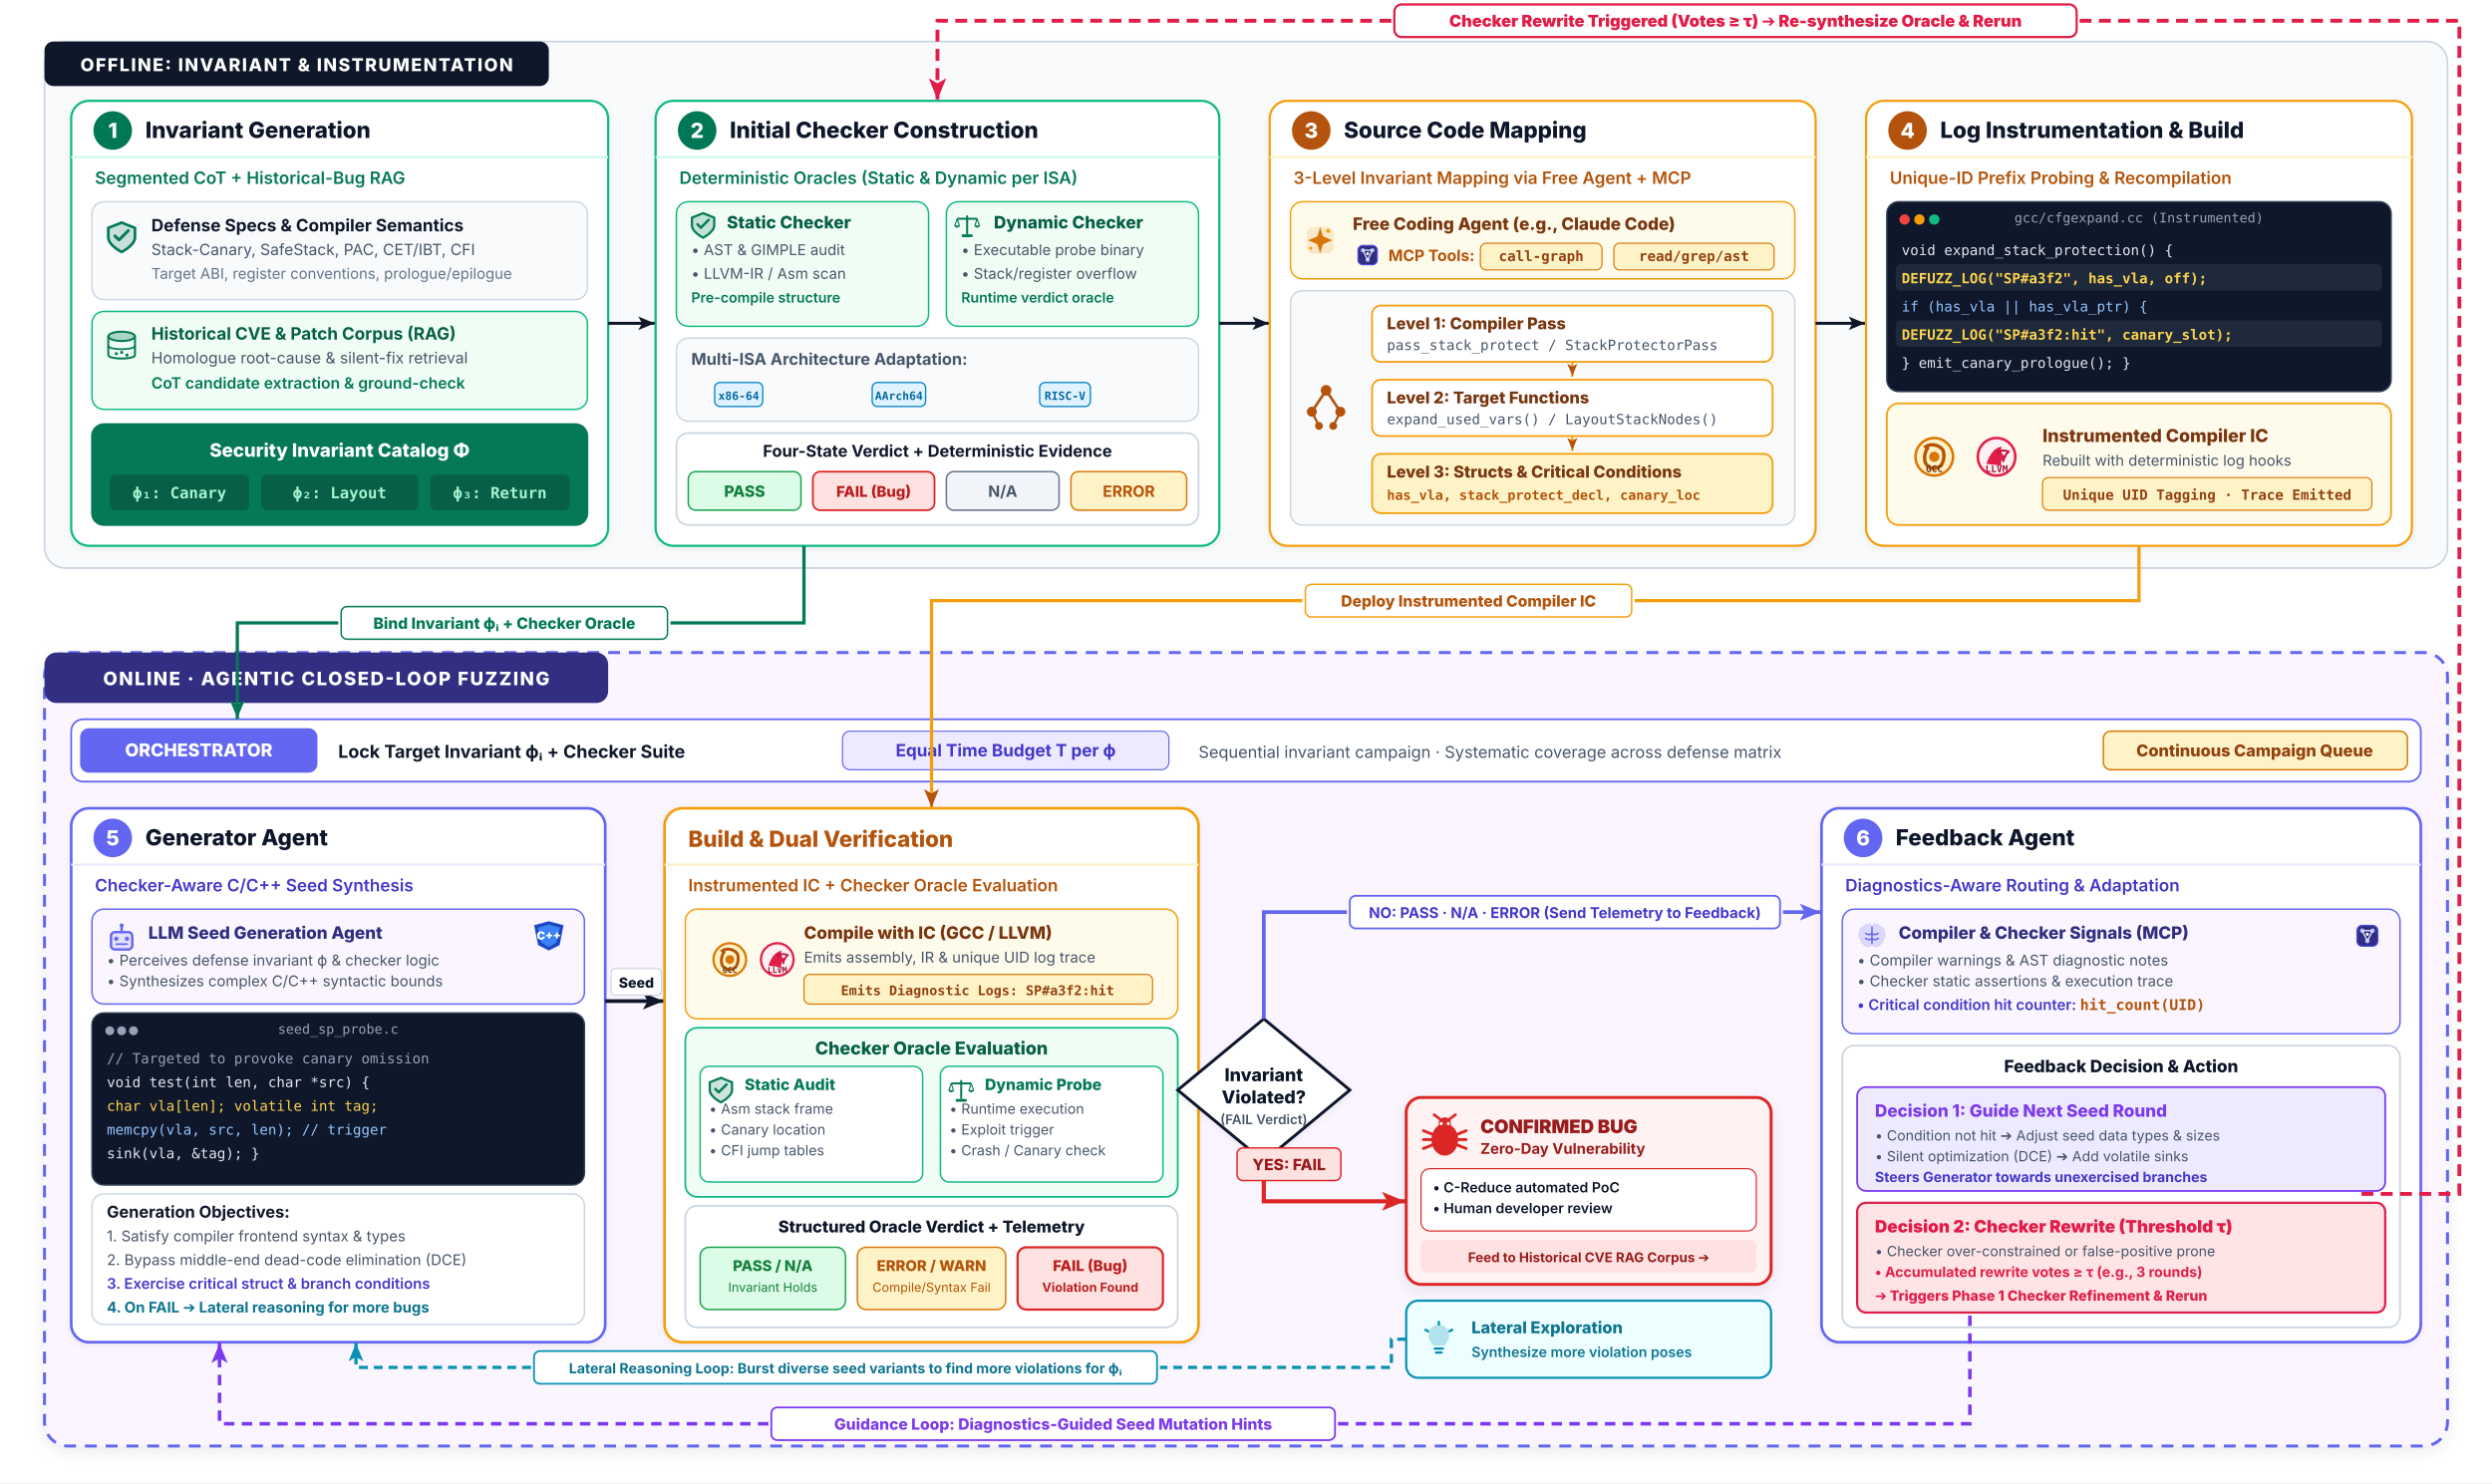
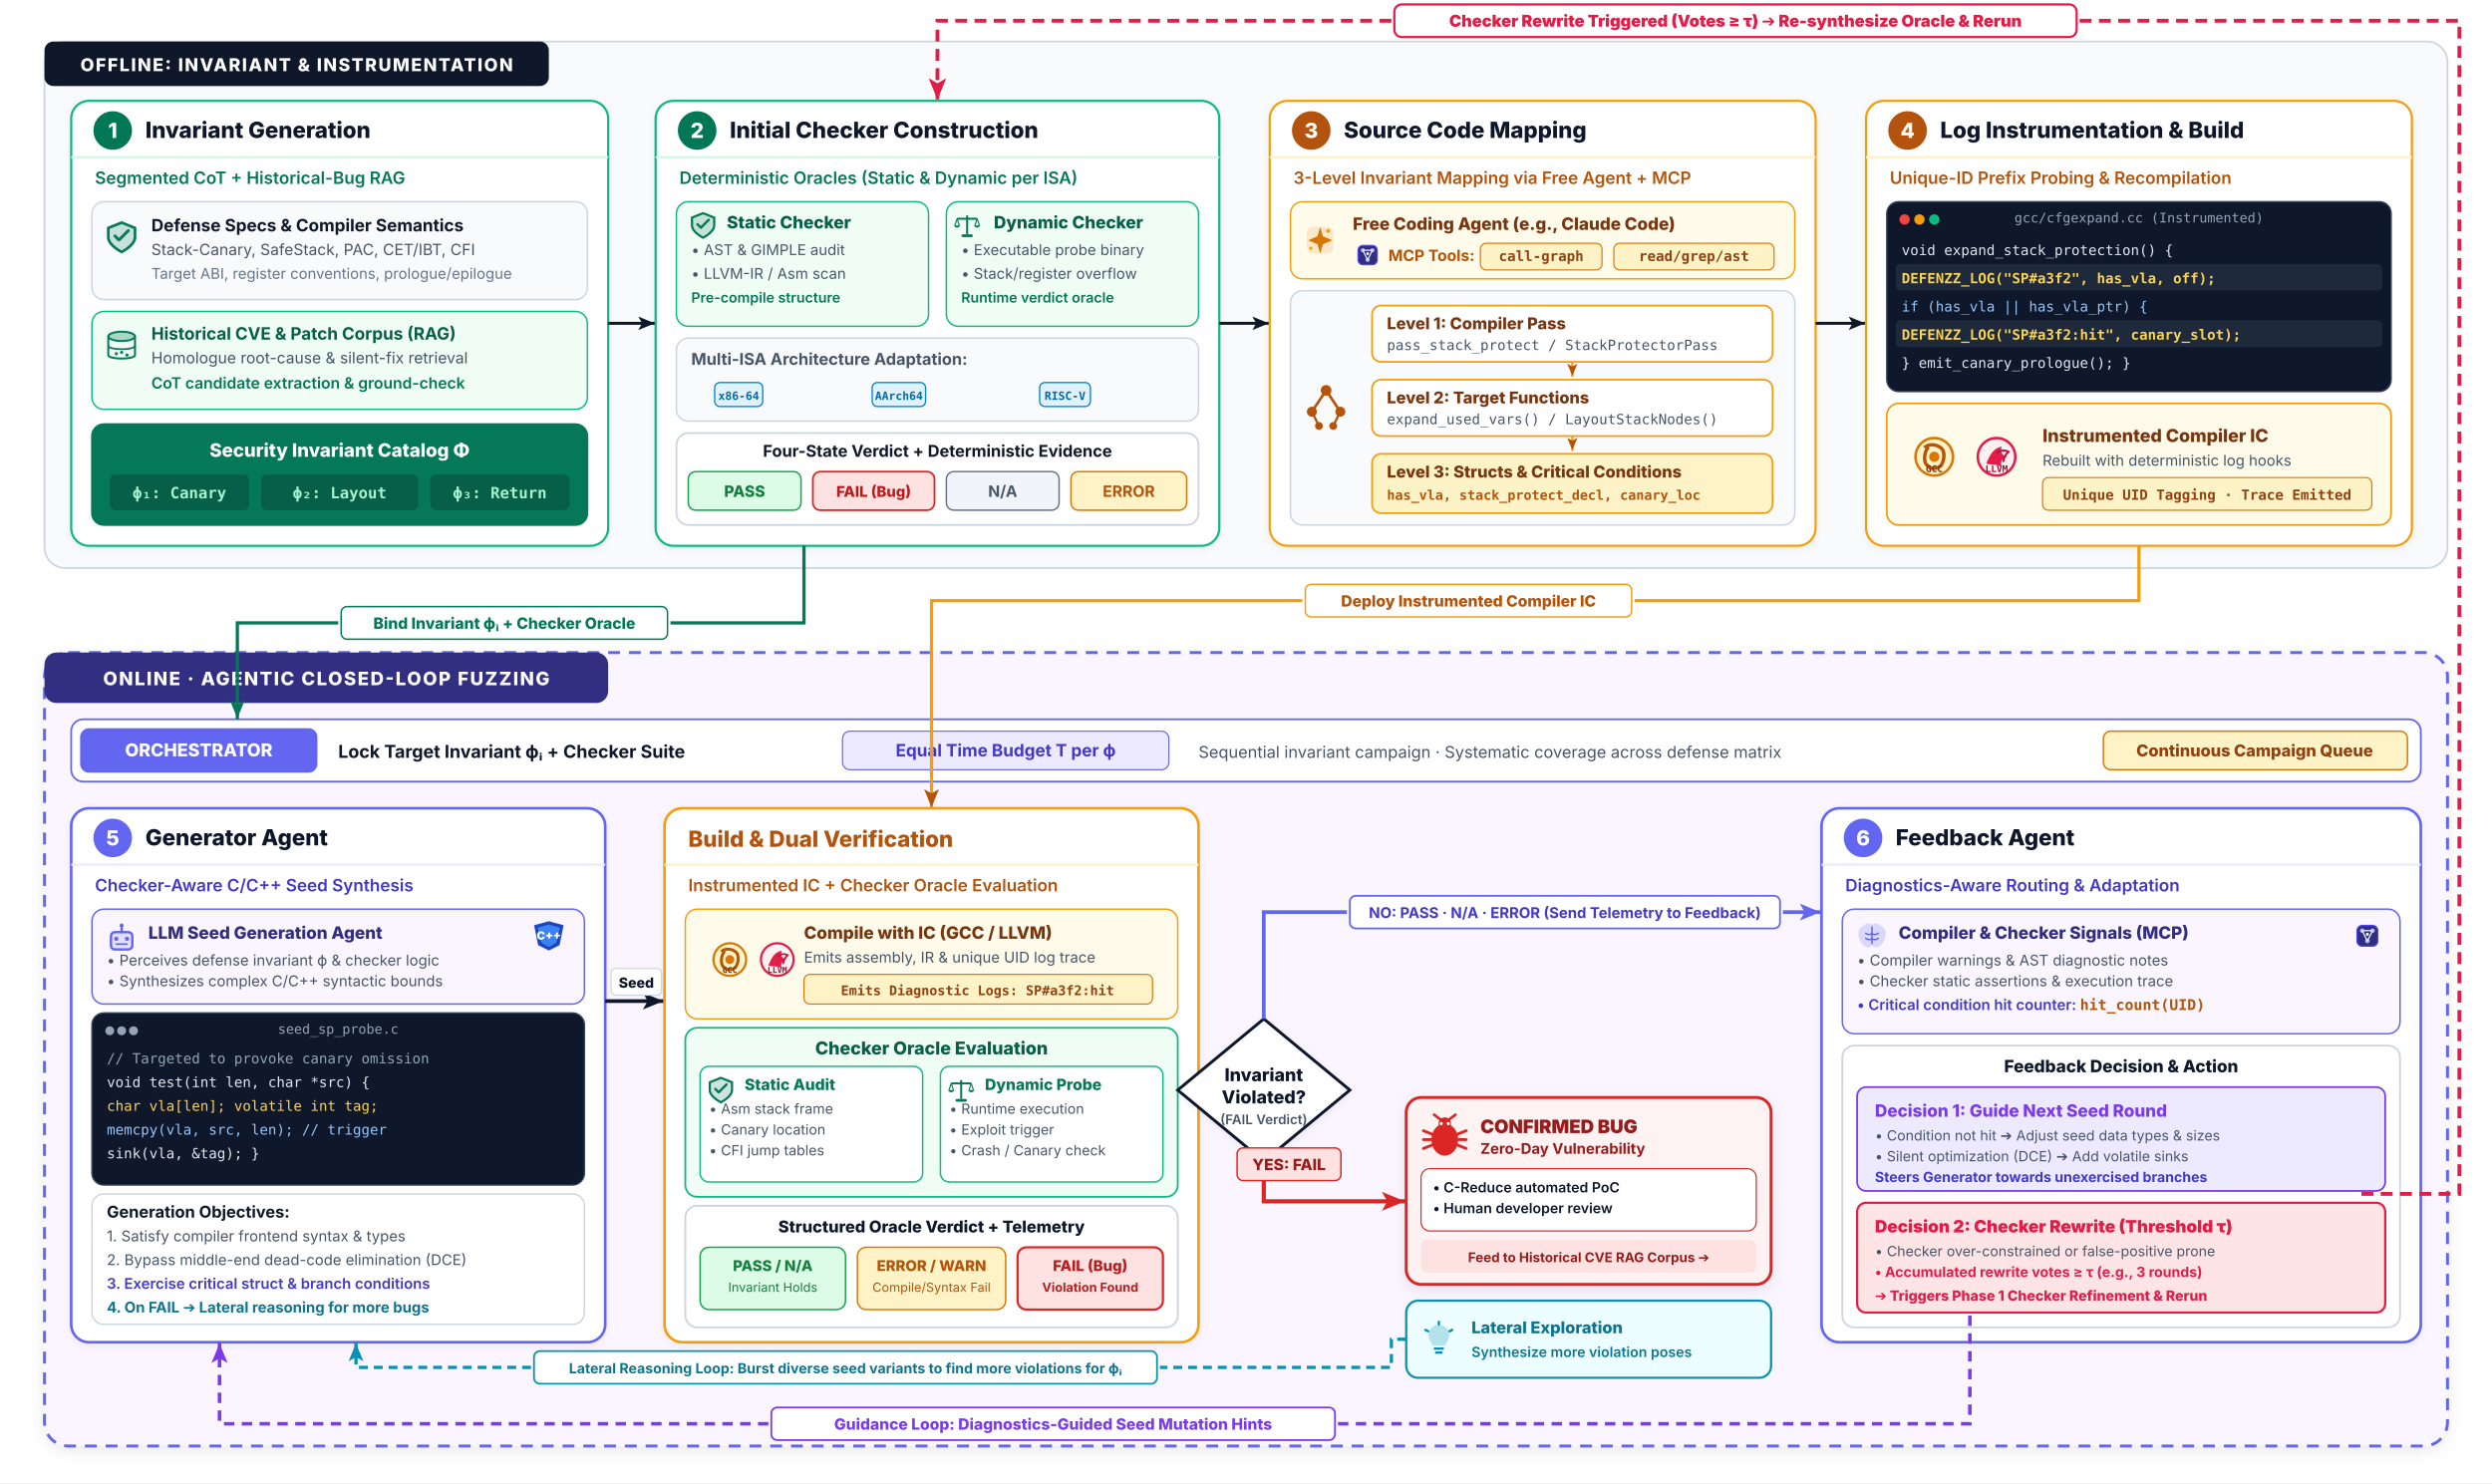
<svg xmlns="http://www.w3.org/2000/svg" viewBox="0 0 1680 1000" width="1680" height="1000" font-family="'Inter', -apple-system, BlinkMacSystemFont, 'Segoe UI', Roboto, Helvetica, Arial, sans-serif">
  <defs>
    <filter id="shadow-sm" x="-4%" y="-4%" width="108%" height="110%" filterUnits="userSpaceOnUse">
      <feDropShadow dx="0" dy="1.5" stdDeviation="2.5" flood-color="#0F172A" flood-opacity="0.06" />
    </filter>
    <filter id="shadow-md" x="-6%" y="-6%" width="112%" height="114%" filterUnits="userSpaceOnUse">
      <feDropShadow dx="0" dy="3" stdDeviation="5" flood-color="#0F172A" flood-opacity="0.08" />
    </filter>
    <marker id="arr-dark" viewBox="0 0 10 10" refX="9" refY="5" markerWidth="6.5" markerHeight="6.5" orient="auto-start-reverse">
      <path d="M0 1.5 L8.5 5 L0 8.5 L2 5 Z" fill="#0F172A" />
    </marker>
    <marker id="arr-mint" viewBox="0 0 10 10" refX="9" refY="5" markerWidth="6.5" markerHeight="6.5" orient="auto-start-reverse">
      <path d="M0 1.5 L8.5 5 L0 8.5 L2 5 Z" fill="#047857" />
    </marker>
    <marker id="arr-amber" viewBox="0 0 10 10" refX="9" refY="5" markerWidth="6.5" markerHeight="6.5" orient="auto-start-reverse">
      <path d="M0 1.5 L8.5 5 L0 8.5 L2 5 Z" fill="#B45309" />
    </marker>
    <marker id="arr-violet" viewBox="0 0 10 10" refX="9" refY="5" markerWidth="6.5" markerHeight="6.5" orient="auto-start-reverse">
      <path d="M0 1.5 L8.5 5 L0 8.5 L2 5 Z" fill="#6366F1" />
    </marker>
    <marker id="arr-guide" viewBox="0 0 10 10" refX="9" refY="5" markerWidth="6.5" markerHeight="6.5" orient="auto-start-reverse">
      <path d="M0 1.5 L8.5 5 L0 8.5 L2 5 Z" fill="#7C3AED" />
    </marker>
    <marker id="arr-rewrite" viewBox="0 0 10 10" refX="9" refY="5" markerWidth="6.5" markerHeight="6.5" orient="auto-start-reverse">
      <path d="M0 1.5 L8.5 5 L0 8.5 L2 5 Z" fill="#E11D48" />
    </marker>
    <marker id="arr-bug" viewBox="0 0 10 10" refX="9" refY="5" markerWidth="6.5" markerHeight="6.5" orient="auto-start-reverse">
      <path d="M0 1.5 L8.5 5 L0 8.5 L2 5 Z" fill="#DC2626" />
    </marker>
    <marker id="arr-lateral" viewBox="0 0 10 10" refX="9" refY="5" markerWidth="6.5" markerHeight="6.5" orient="auto-start-reverse">
      <path d="M0 1.5 L8.5 5 L0 8.5 L2 5 Z" fill="#0891B2" />
    </marker>
  </defs>
  <rect width="1680" height="1000" fill="#FFFFFF" />
  <rect x="30" y="28" width="1620" height="355" rx="14" fill="#F8FAFC" stroke="#CBD5E1" stroke-width="1.2" />
  <rect x="30" y="28" width="340" height="30" rx="6" fill="#0F172A" />
  <text x="200" y="48" font-size="12" font-weight="800" fill="#FFFFFF" text-anchor="middle" letter-spacing="1">OFFLINE: INVARIANT &amp; INSTRUMENTATION</text>
  <g filter="url(#shadow-sm)">
    <rect x="48" y="68" width="362" height="300" rx="12" fill="#FFFFFF" stroke="#10B981" stroke-width="1.5" />
    <path d="M48 106 L410 106" stroke="#D1FAE5" stroke-width="1.5" />
    <g transform="translate(62,74)">
      <circle cx="14" cy="14" r="13" fill="#047857" />
      <text x="14" y="19" font-size="14" font-weight="800" fill="#FFFFFF" text-anchor="middle">1</text>
      <text x="36" y="19" font-size="15" font-weight="800" fill="#0F172A">Invariant Generation</text>
    </g>
  </g>
  <text x="64" y="124" font-size="11.5" font-weight="600" fill="#047857">Segmented CoT + Historical-Bug RAG</text>
  <g transform="translate(62,136)">
    <rect x="0" y="0" width="334" height="66" rx="8" fill="#F8FAFC" stroke="#CBD5E1" stroke-width="1" />
    <g transform="translate(9.2,12.3) scale(0.9)">
      <path d="M12 2 L22 6 L22 13 C22 19 12 24 12 24 C12 24 2 19 2 13 L2 6 Z" fill="#047857" opacity="0.2" />
      <path d="M12 2 L22 6 L22 13 C22 19 12 24 12 24 C12 24 2 19 2 13 L2 6 Z" fill="none" stroke="#047857" stroke-width="2" />
      <path d="M7 12 L10 15 L17 8" fill="none" stroke="#047857" stroke-width="2.2" stroke-linecap="round" stroke-linejoin="round" />
    </g>
    <text x="40" y="20" font-size="11.5" font-weight="700" fill="#0F172A">Defense Specs &amp; Compiler Semantics</text>
    <text x="40" y="36" font-size="10.5" fill="#475569">Stack-Canary, SafeStack, PAC, CET/IBT, CFI</text>
    <text x="40" y="52" font-size="10" fill="#64748B">Target ABI, register conventions, prologue/epilogue</text>
  </g>
  <g transform="translate(62,210)">
    <rect x="0" y="0" width="334" height="66" rx="8" fill="#F0FDF4" stroke="#10B981" stroke-width="1" />
    <g transform="translate(9.2,12.3) scale(0.9)">
      <ellipse cx="12" cy="5" rx="10" ry="3.5" fill="#047857" opacity="0.3" />
      <ellipse cx="12" cy="5" rx="10" ry="3.5" fill="none" stroke="#047857" stroke-width="1.5" />
      <path d="M2 5 L2 19 C2 22.5 22 22.5 22 19 L22 5" fill="none" stroke="#047857" stroke-width="1.5" />
      <path d="M2 12 C2 15.5 22 15.5 22 12" fill="none" stroke="#047857" stroke-width="1.3" />
      <circle cx="8" cy="18" r="1.2" fill="#047857" />
      <circle cx="12" cy="17" r="1.2" fill="#047857" />
      <circle cx="16" cy="19" r="1.2" fill="#047857" />
    </g>
    <text x="40" y="19" font-size="11.5" font-weight="700" fill="#065F46">Historical CVE &amp; Patch Corpus (RAG)</text>
    <text x="40" y="35" font-size="10.5" fill="#475569">Homologue root-cause &amp; silent-fix retrieval</text>
    <text x="40" y="52" font-size="10.5" font-weight="600" fill="#047857">CoT candidate extraction &amp; ground-check</text>
  </g>
  <g transform="translate(62,286)">
    <rect x="0" y="0" width="334" height="68" rx="8" fill="#047857" stroke="#047857" stroke-width="1.2" />
    <text x="167" y="22" font-size="12.5" font-weight="800" fill="#FFFFFF" text-anchor="middle">Security Invariant Catalog Φ</text>
    <rect x="12" y="34" width="94" height="24" rx="4" fill="#065F46" />
    <text x="59" y="50" font-family="'JetBrains Mono', monospace" font-size="10.5" font-weight="700" fill="#A7F3D0" text-anchor="middle">ϕ₁: Canary</text>
    <rect x="114" y="34" width="106" height="24" rx="4" fill="#065F46" />
    <text x="167" y="50" font-family="'JetBrains Mono', monospace" font-size="10.5" font-weight="700" fill="#A7F3D0" text-anchor="middle">ϕ₂: Layout</text>
    <rect x="228" y="34" width="94" height="24" rx="4" fill="#065F46" />
    <text x="275" y="50" font-family="'JetBrains Mono', monospace" font-size="10.5" font-weight="700" fill="#A7F3D0" text-anchor="middle">ϕ₃: Return</text>
  </g>
  <line x1="410" y1="218" x2="442" y2="218" stroke="#0F172A" stroke-width="2" marker-end="url(#arr-dark)" />
  <g filter="url(#shadow-sm)">
    <rect x="442" y="68" width="380" height="300" rx="12" fill="#FFFFFF" stroke="#10B981" stroke-width="1.5" />
    <path d="M442 106 L822 106" stroke="#D1FAE5" stroke-width="1.5" />
    <g transform="translate(456,74)">
      <circle cx="14" cy="14" r="13" fill="#047857" />
      <text x="14" y="19" font-size="14" font-weight="800" fill="#FFFFFF" text-anchor="middle">2</text>
      <text x="36" y="19" font-size="15" font-weight="800" fill="#0F172A">Initial Checker Construction</text>
    </g>
  </g>
  <text x="458" y="124" font-size="11.5" font-weight="600" fill="#047857">Deterministic Oracles (Static &amp; Dynamic per ISA)</text>
  <g transform="translate(456,136)">
    <rect x="0" y="0" width="170" height="84" rx="8" fill="#F0FDF4" stroke="#10B981" stroke-width="1" />
    <g transform="translate(9.0,6.25) scale(0.75)">
      <path d="M12 2 L22 6 L22 13 C22 19 12 24 12 24 C12 24 2 19 2 13 L2 6 Z" fill="#047857" opacity="0.2" />
      <path d="M12 2 L22 6 L22 13 C22 19 12 24 12 24 C12 24 2 19 2 13 L2 6 Z" fill="none" stroke="#047857" stroke-width="2" />
      <path d="M7 12 L10 15 L17 8" fill="none" stroke="#047857" stroke-width="2.2" stroke-linecap="round" stroke-linejoin="round" />
    </g>
    <text x="34" y="18" font-size="11.5" font-weight="800" fill="#065F46">Static Checker</text>
    <text x="10" y="36" font-size="10" fill="#475569">• AST &amp; GIMPLE audit</text>
    <text x="10" y="52" font-size="10" fill="#475569">• LLVM-IR / Asm scan</text>
    <text x="10" y="68" font-size="9.5" font-weight="600" fill="#047857">Pre-compile structure</text>
    <rect x="182" y="0" width="170" height="84" rx="8" fill="#F0FDF4" stroke="#10B981" stroke-width="1" />
    <g transform="translate(187.0,7.0) scale(0.75)">
      <line x1="12" y1="3" x2="12" y2="20" stroke="#047857" stroke-width="1.8" />
      <line x1="3" y1="6" x2="21" y2="6" stroke="#047857" stroke-width="1.8" />
      <line x1="3" y1="6" x2="1" y2="12" stroke="#047857" stroke-width="1" />
      <line x1="3" y1="6" x2="5" y2="12" stroke="#047857" stroke-width="1" />
      <path d="M0 12 Q3 16 6 12 Z" fill="#047857" />
      <line x1="21" y1="6" x2="19" y2="12" stroke="#047857" stroke-width="1" />
      <line x1="21" y1="6" x2="23" y2="12" stroke="#047857" stroke-width="1" />
      <path d="M18 12 Q21 16 24 12 Z" fill="#047857" />
      <rect x="7" y="20" width="10" height="2.5" rx="1" fill="#047857" />
    </g>
    <text x="214" y="18" font-size="11.5" font-weight="800" fill="#065F46">Dynamic Checker</text>
    <text x="192" y="36" font-size="10" fill="#475569">• Executable probe binary</text>
    <text x="192" y="52" font-size="10" fill="#475569">• Stack/register overflow</text>
    <text x="192" y="68" font-size="9.5" font-weight="600" fill="#047857">Runtime verdict oracle</text>
  </g>
  <g transform="translate(456,228)">
    <rect x="0" y="0" width="352" height="56" rx="8" fill="#F8FAFC" stroke="#CBD5E1" stroke-width="1" />
    <text x="10" y="18" font-size="11" font-weight="700" fill="#475569">Multi-ISA Architecture Adaptation:</text>
    <g transform="translate(24, 28)">
      <g transform="translate(1.8,1.9) scale(0.9)">
        <rect x="0" y="0" width="36" height="18" rx="4" fill="#E0F2FE" stroke="#0284C7" stroke-width="1" />
        <text x="18" y="13" font-family="'JetBrains Mono', monospace" font-size="8.5" font-weight="800" fill="#0369A1" text-anchor="middle">x86-64</text>
      </g>
    </g>
    <g transform="translate(130, 28)">
      <g transform="translate(2.0,1.9) scale(0.9)">
        <rect x="0" y="0" width="40" height="18" rx="4" fill="#E0F2FE" stroke="#0284C7" stroke-width="1" />
        <text x="20" y="13" font-family="'JetBrains Mono', monospace" font-size="8.5" font-weight="800" fill="#0369A1" text-anchor="middle">AArch64</text>
      </g>
    </g>
    <g transform="translate(242, 28)">
      <g transform="translate(2.9,1.9) scale(0.9)">
        <rect x="0" y="0" width="38" height="18" rx="4" fill="#E0F2FE" stroke="#0284C7" stroke-width="1" />
        <text x="19" y="13" font-family="'JetBrains Mono', monospace" font-size="8.5" font-weight="800" fill="#0369A1" text-anchor="middle">RISC-V</text>
      </g>
    </g>
  </g>
  <g transform="translate(456,292)">
    <rect x="0" y="0" width="352" height="62" rx="8" fill="#FFFFFF" stroke="#CBD5E1" stroke-width="1.2" />
    <text x="176" y="16" font-size="11" font-weight="700" fill="#0F172A" text-anchor="middle">Four-State Verdict + Deterministic Evidence</text>
    <rect x="8" y="26" width="76" height="26" rx="5" fill="#DCFCE7" stroke="#16A34A" stroke-width="1" />
    <text x="46" y="43" font-size="10.5" font-weight="800" fill="#15803D" text-anchor="middle">PASS</text>
    <rect x="92" y="26" width="82" height="26" rx="5" fill="#FEE2E2" stroke="#DC2626" stroke-width="1.2" />
    <text x="133" y="43" font-size="10" font-weight="800" fill="#B91C1C" text-anchor="middle">FAIL (Bug)</text>
    <rect x="182" y="26" width="76" height="26" rx="5" fill="#F1F5F9" stroke="#64748B" stroke-width="1" />
    <text x="220" y="43" font-size="10.5" font-weight="700" fill="#475569" text-anchor="middle">N/A</text>
    <rect x="266" y="26" width="78" height="26" rx="5" fill="#FEF3C7" stroke="#D97706" stroke-width="1" />
    <text x="305" y="43" font-size="10.5" font-weight="700" fill="#B45309" text-anchor="middle">ERROR</text>
  </g>
  <line x1="822" y1="218" x2="856" y2="218" stroke="#0F172A" stroke-width="2" marker-end="url(#arr-dark)" />
  <g filter="url(#shadow-sm)">
    <rect x="856" y="68" width="368" height="300" rx="12" fill="#FFFFFF" stroke="#F59E0B" stroke-width="1.5" />
    <path d="M856 106 L1224 106" stroke="#FEF3C7" stroke-width="1.5" />
    <g transform="translate(870,74)">
      <circle cx="14" cy="14" r="13" fill="#B45309" />
      <text x="14" y="19" font-size="14" font-weight="800" fill="#FFFFFF" text-anchor="middle">3</text>
      <text x="36" y="19" font-size="15" font-weight="800" fill="#0F172A">Source Code Mapping</text>
    </g>
  </g>
  <text x="872" y="124" font-size="11.5" font-weight="600" fill="#B45309">3-Level Invariant Mapping via Free Agent + MCP</text>
  <g transform="translate(870,136)">
    <rect x="0" y="0" width="340" height="52" rx="8" fill="#FFFBEB" stroke="#F59E0B" stroke-width="1" />
    <g transform="translate(9.2,15.2) scale(0.9)">
      <rect x="2" y="2" width="20" height="20" rx="5" fill="#D97706" opacity="0.15" />
      <path d="M12 2 L14 9 L21 12 L14 15 L12 22 L10 15 L3 12 L10 9 Z" fill="#D97706" />
      <circle cx="18" cy="5" r="1.5" fill="#F59E0B" />
      <circle cx="5" cy="18" r="1.2" fill="#F59E0B" />
    </g>
    <text x="42" y="19" font-size="11.5" font-weight="800" fill="#78350F">Free Coding Agent (e.g., Claude Code)</text>
    <g transform="translate(42, 26)">
      <g transform="translate(2.2,2.2) scale(0.65)">
        <rect x="2" y="2" width="20" height="20" rx="5" fill="#312E81" stroke="#4F46E5" stroke-width="1.2" />
        <circle cx="7" cy="7" r="2.2" fill="#A5B4FC" />
        <circle cx="17" cy="7" r="2.2" fill="#A5B4FC" />
        <circle cx="12" cy="17" r="2.2" fill="#A5B4FC" />
        <line x1="7" y1="7" x2="17" y2="7" stroke="#E0E7FF" stroke-width="1.3" />
        <line x1="7" y1="7" x2="12" y2="17" stroke="#E0E7FF" stroke-width="1.3" />
        <line x1="17" y1="7" x2="12" y2="17" stroke="#E0E7FF" stroke-width="1.3" />
        <circle cx="12" cy="10.5" r="1.5" fill="#FFFFFF" />
      </g>
      <text x="24" y="14" font-size="10.5" font-weight="700" fill="#B45309">MCP Tools:</text>
      <rect x="86" y="2" width="82" height="18" rx="4" fill="#FEF3C7" stroke="#D97706" stroke-width="0.8" />
      <text x="127" y="14" font-family="'JetBrains Mono', monospace" font-size="9.5" font-weight="700" fill="#92400E" text-anchor="middle">call-graph</text>
      <rect x="176" y="2" width="108" height="18" rx="4" fill="#FEF3C7" stroke="#D97706" stroke-width="0.8" />
      <text x="230" y="14" font-family="'JetBrains Mono', monospace" font-size="9.5" font-weight="700" fill="#92400E" text-anchor="middle">read/grep/ast</text>
    </g>
  </g>
  <g transform="translate(870,196)">
    <rect x="0" y="0" width="340" height="158" rx="8" fill="#F8FAFC" stroke="#CBD5E1" stroke-width="1" />
    <g transform="translate(7.2,62.4) scale(1.2)">
      <circle cx="14" cy="4" r="3" fill="#B45309" />
      <circle cx="6" cy="16" r="2.8" fill="#B45309" />
      <circle cx="22" cy="16" r="2.8" fill="#B45309" />
      <circle cx="10" cy="24" r="2.2" fill="#B45309" />
      <circle cx="18" cy="24" r="2.2" fill="#B45309" />
      <line x1="14" y1="4" x2="6" y2="16" stroke="#B45309" stroke-width="1.5" />
      <line x1="14" y1="4" x2="22" y2="16" stroke="#B45309" stroke-width="1.5" />
      <line x1="6" y1="16" x2="10" y2="24" stroke="#B45309" stroke-width="1.3" />
      <line x1="22" y1="16" x2="18" y2="24" stroke="#B45309" stroke-width="1.3" />
    </g>
    <rect x="55" y="10" width="270" height="38" rx="6" fill="#FFFFFF" stroke="#F59E0B" stroke-width="1.2" />
    <text x="65" y="26" font-size="11" font-weight="800" fill="#78350F">Level 1: Compiler Pass</text>
    <text x="65" y="40" font-family="'JetBrains Mono', monospace" font-size="9.5" fill="#475569">pass_stack_protect / StackProtectorPass</text>
    <line x1="190" y1="48" x2="190" y2="58" stroke="#F59E0B" stroke-width="1.5" marker-end="url(#arr-amber)" />
    <rect x="55" y="60" width="270" height="38" rx="6" fill="#FFFFFF" stroke="#F59E0B" stroke-width="1.2" />
    <text x="65" y="76" font-size="11" font-weight="800" fill="#78350F">Level 2: Target Functions</text>
    <text x="65" y="90" font-family="'JetBrains Mono', monospace" font-size="9.5" fill="#475569">expand_used_vars() / LayoutStackNodes()</text>
    <line x1="190" y1="98" x2="190" y2="108" stroke="#F59E0B" stroke-width="1.5" marker-end="url(#arr-amber)" />
    <rect x="55" y="110" width="270" height="40" rx="6" fill="#FEF3C7" stroke="#F59E0B" stroke-width="1.2" />
    <text x="65" y="126" font-size="11" font-weight="800" fill="#78350F">Level 3: Structs &amp; Critical Conditions</text>
    <text x="65" y="141" font-family="'JetBrains Mono', monospace" font-size="9" font-weight="700" fill="#B45309">has_vla, stack_protect_decl, canary_loc</text>
  </g>
  <line x1="1224" y1="218" x2="1258" y2="218" stroke="#0F172A" stroke-width="2" marker-end="url(#arr-dark)" />
  <g filter="url(#shadow-sm)">
    <rect x="1258" y="68" width="368" height="300" rx="12" fill="#FFFFFF" stroke="#F59E0B" stroke-width="1.5" />
    <path d="M1258 106 L1626 106" stroke="#FEF3C7" stroke-width="1.5" />
    <g transform="translate(1272,74)">
      <circle cx="14" cy="14" r="13" fill="#B45309" />
      <text x="14" y="19" font-size="14" font-weight="800" fill="#FFFFFF" text-anchor="middle">4</text>
      <text x="36" y="19" font-size="15" font-weight="800" fill="#0F172A">Log Instrumentation &amp; Build</text>
    </g>
  </g>
  <text x="1274" y="124" font-size="11.5" font-weight="600" fill="#B45309">Unique-ID Prefix Probing &amp; Recompilation</text>
  <g transform="translate(1272,136)">
    <rect x="0" y="0" width="340" height="128" rx="8" fill="#0F172A" stroke="#334155" stroke-width="1" />
    <circle cx="12" cy="12" r="3.5" fill="#EF4444" />
    <circle cx="22" cy="12" r="3.5" fill="#F59E0B" />
    <circle cx="32" cy="12" r="3.5" fill="#10B981" />
    <text x="170" y="14" font-family="'JetBrains Mono', monospace" font-size="9" fill="#94A3B8" text-anchor="middle">gcc/cfgexpand.cc (Instrumented)</text>
    <text x="10" y="36" font-family="'JetBrains Mono', monospace" font-size="9.5" fill="#E2E8F0">void expand_stack_protection() {</text>
    <rect x="6" y="42" width="328" height="18" fill="#1E293B" rx="3" />
-     <text x="10" y="55" font-family="'JetBrains Mono', monospace" font-size="9.5" font-weight="700" fill="#FCD34D">  DEFUZZ_LOG("SP#a3f2", has_vla, off);</text>
+     <text x="10" y="55" font-family="'JetBrains Mono', monospace" font-size="9.5" font-weight="700" fill="#FCD34D">  DEFENZZ_LOG("SP#a3f2", has_vla, off);</text>
    <text x="10" y="74" font-family="'JetBrains Mono', monospace" font-size="9.5" fill="#93C5FD">  if (has_vla || has_vla_ptr) {</text>
    <rect x="6" y="80" width="328" height="18" fill="#1E293B" rx="3" />
-     <text x="10" y="93" font-family="'JetBrains Mono', monospace" font-size="9.5" font-weight="700" fill="#FCD34D">    DEFUZZ_LOG("SP#a3f2:hit", canary_slot);</text>
+     <text x="10" y="93" font-family="'JetBrains Mono', monospace" font-size="9.5" font-weight="700" fill="#FCD34D">    DEFENZZ_LOG("SP#a3f2:hit", canary_slot);</text>
    <text x="10" y="112" font-family="'JetBrains Mono', monospace" font-size="9.5" fill="#E2E8F0">  } emit_canary_prologue(); }</text>
  </g>
  <g transform="translate(1272,272)">
    <rect x="0" y="0" width="340" height="82" rx="8" fill="#FFFBEB" stroke="#F59E0B" stroke-width="1.2" />
    <g transform="translate(18, 22)">
      <g transform="translate(0.2,0.2) scale(1.15)">
        <circle cx="12" cy="12" r="11" fill="#FEF3C7" stroke="#D97706" stroke-width="1.5" />
        <path d="M7 6 C10 4, 15 5, 17 8 C18 10, 18 14, 16 17 C13 20, 9 19, 7 16 C6 14, 6 10, 8 7 Z" fill="none" stroke="#B45309" stroke-width="2" />
        <circle cx="12" cy="12" r="3" fill="#D97706" />
        <text x="12" y="21" font-family="'JetBrains Mono', monospace" font-size="5.5" font-weight="800" fill="#78350F" text-anchor="middle">GCC</text>
      </g>
    </g>
    <g transform="translate(60, 22)">
      <g transform="translate(0.2,0.2) scale(1.15)">
        <circle cx="12" cy="12" r="11" fill="#FFF1F2" stroke="#E11D48" stroke-width="1.5" />
        <path d="M6 16 C8 11, 10 7, 15 6 C14 9, 15 11, 18 12 C15 13, 14 15, 15 18 C12 16, 9 17, 6 16 Z" fill="#E11D48" />
        <path d="M12 10 C14 8, 17 8, 19 9 C17 11, 16 13, 16 15" fill="none" stroke="#BE123C" stroke-width="1.2" />
        <text x="12" y="21" font-family="'JetBrains Mono', monospace" font-size="5.5" font-weight="800" fill="#9F1239" text-anchor="middle">LLVM</text>
      </g>
    </g>
    <text x="105" y="26" font-size="12" font-weight="800" fill="#78350F">Instrumented Compiler IC</text>
    <text x="105" y="42" font-size="10" fill="#475569">Rebuilt with deterministic log hooks</text>
    <rect x="105" y="50" width="222" height="22" rx="4" fill="#FEF3C7" stroke="#D97706" stroke-width="0.8" />
    <text x="216" y="65" font-family="'JetBrains Mono', monospace" font-size="9.5" font-weight="700" fill="#92400E" text-anchor="middle">Unique UID Tagging · Trace Emitted</text>
  </g>
  <g filter="url(#shadow-md)">
    <rect x="30" y="440" width="1620" height="535" rx="16" fill="#FAF5FF" stroke="#6366F1" stroke-width="2" stroke-dasharray="8 6" />
    <rect x="30" y="440" width="380" height="34" rx="8" fill="#312E81" />
    <text x="220" y="462" font-size="12.5" font-weight="800" fill="#FFFFFF" text-anchor="middle" letter-spacing="1">ONLINE · AGENTIC CLOSED-LOOP FUZZING</text>
  </g>
  <g transform="translate(48,485)">
    <rect x="0" y="0" width="1584" height="42" rx="8" fill="#FFFFFF" stroke="#6366F1" stroke-width="1.2" />
    <rect x="6" y="6" width="160" height="30" rx="6" fill="#6366F1" />
    <text x="86" y="25" font-size="12" font-weight="800" fill="#FFFFFF" text-anchor="middle">ORCHESTRATOR</text>
    <text x="180" y="26" font-size="12" font-weight="700" fill="#0F172A">Lock Target Invariant ϕᵢ + Checker Suite</text>
    <rect x="520" y="8" width="220" height="26" rx="5" fill="#EDE9FE" stroke="#6366F1" stroke-width="0.8" />
    <text x="630" y="25" font-size="11.5" font-weight="700" fill="#4338CA" text-anchor="middle">Equal Time Budget T per ϕ</text>
    <text x="760" y="26" font-size="11" fill="#475569">Sequential invariant campaign · Systematic coverage across defense matrix</text>
    <rect x="1370" y="8" width="205" height="26" rx="5" fill="#FEF3C7" stroke="#D97706" stroke-width="1" />
    <text x="1472" y="25" font-size="11" font-weight="800" fill="#92400E" text-anchor="middle">Continuous Campaign Queue</text>
  </g>
  <g filter="url(#shadow-sm)">
    <rect x="48" y="545" width="360" height="360" rx="12" fill="#FFFFFF" stroke="#6366F1" stroke-width="1.8" />
    <path d="M48 583 L408 583" stroke="#EDE9FE" stroke-width="1.5" />
    <g transform="translate(62,551)">
      <circle cx="14" cy="14" r="13" fill="#6366F1" />
      <text x="14" y="19" font-size="14" font-weight="800" fill="#FFFFFF" text-anchor="middle">5</text>
      <text x="36" y="19" font-size="15" font-weight="800" fill="#0F172A">Generator Agent</text>
    </g>
  </g>
  <text x="64" y="601" font-size="11.5" font-weight="600" fill="#4338CA">Checker-Aware C/C++ Seed Synthesis</text>
  <g transform="translate(62,613)">
    <rect x="0" y="0" width="332" height="64" rx="8" fill="#FAF5FF" stroke="#6366F1" stroke-width="1" />
    <g transform="translate(9.2,9.2) scale(0.9)">
      <rect x="4" y="7" width="16" height="13" rx="3" fill="#6366F1" opacity="0.15" />
      <rect x="4" y="7" width="16" height="13" rx="3" fill="none" stroke="#6366F1" stroke-width="1.8" />
      <line x1="12" y1="2" x2="12" y2="7" stroke="#6366F1" stroke-width="1.8" stroke-linecap="round" />
      <circle cx="12" cy="2" r="1.5" fill="#6366F1" />
      <circle cx="8" cy="12" r="1.6" fill="#6366F1" />
      <circle cx="16" cy="12" r="1.6" fill="#6366F1" />
      <line x1="8" y1="16" x2="16" y2="16" stroke="#6366F1" stroke-width="1.3" stroke-linecap="round" />
    </g>
    <g transform="translate(296.95,6.95) scale(0.85)">
      <polygon points="13,2 24,5 21,20 13,24 5,20 2,5" fill="#1E40AF" stroke="#1D4ED8" stroke-width="1.2" />
      <polygon points="13,4 22,6.5 19,18.5 13,22 7,18.5 4,6.5" fill="#3B82F6" />
      <text x="13" y="16" font-family="'Inter', sans-serif" font-size="9" font-weight="900" fill="#FFFFFF" text-anchor="middle">C++</text>
    </g>
    <text x="38" y="20" font-size="11.5" font-weight="800" fill="#312E81">LLM Seed Generation Agent</text>
    <text x="10" y="38" font-size="10" fill="#475569">• Perceives defense invariant ϕ &amp; checker logic</text>
    <text x="10" y="52" font-size="10" fill="#475569">• Synthesizes complex C/C++ syntactic bounds</text>
  </g>
  <g transform="translate(62,683)">
    <rect x="0" y="0" width="332" height="116" rx="8" fill="#0F172A" stroke="#334155" stroke-width="1" />
    <circle cx="12" cy="12" r="3" fill="#94A3B8" />
    <circle cx="20" cy="12" r="3" fill="#94A3B8" />
    <circle cx="28" cy="12" r="3" fill="#94A3B8" />
    <text x="166" y="14" font-family="'JetBrains Mono', monospace" font-size="9" fill="#94A3B8" text-anchor="middle">seed_sp_probe.c</text>
    <text x="10" y="34" font-family="'JetBrains Mono', monospace" font-size="9.5" fill="#94A3B8">// Targeted to provoke canary omission</text>
    <text x="10" y="50" font-family="'JetBrains Mono', monospace" font-size="9.5" fill="#E2E8F0">void test(int len, char *src) {</text>
    <text x="10" y="66" font-family="'JetBrains Mono', monospace" font-size="9.5" fill="#FCD34D">  char vla[len]; volatile int tag;</text>
    <text x="10" y="82" font-family="'JetBrains Mono', monospace" font-size="9.5" fill="#93C5FD">  memcpy(vla, src, len); // trigger</text>
    <text x="10" y="98" font-family="'JetBrains Mono', monospace" font-size="9.5" fill="#E2E8F0">  sink(vla, &amp;tag); }</text>
  </g>
  <g transform="translate(62,805)">
    <rect x="0" y="0" width="332" height="88" rx="8" fill="#FFFFFF" stroke="#CBD5E1" stroke-width="1" />
    <text x="10" y="16" font-size="11" font-weight="700" fill="#0F172A">Generation Objectives:</text>
    <text x="10" y="32" font-size="10" fill="#475569">1. Satisfy compiler frontend syntax &amp; types</text>
    <text x="10" y="48" font-size="10" fill="#475569">2. Bypass middle-end dead-code elimination (DCE)</text>
    <text x="10" y="64" font-size="10" font-weight="600" fill="#4338CA">3. Exercise critical struct &amp; branch conditions</text>
    <text x="10" y="80" font-size="10" font-weight="700" fill="#0E7490">4. On FAIL ➔ Lateral reasoning for more bugs</text>
  </g>
  <line x1="408" y1="675" x2="448" y2="675" stroke="#0F172A" stroke-width="2.5" marker-end="url(#arr-dark)" />
  <rect x="412" y="653" width="34" height="18" rx="3" fill="#FFFFFF" stroke="#CBD5E1" stroke-width="0.8" />
  <text x="429" y="666" font-size="9.5" font-weight="800" fill="#0F172A" text-anchor="middle">Seed</text>
  <g filter="url(#shadow-sm)">
    <rect x="448" y="545" width="360" height="360" rx="12" fill="#FFFFFF" stroke="#F59E0B" stroke-width="1.8" />
    <path d="M448 583 L808 583" stroke="#FEF3C7" stroke-width="1.5" />
    <text x="464" y="571" font-size="15" font-weight="800" fill="#B45309">Build &amp; Dual Verification</text>
  </g>
  <text x="464" y="601" font-size="11.5" font-weight="600" fill="#B45309">Instrumented IC + Checker Oracle Evaluation</text>
  <g transform="translate(462,613)">
    <rect x="0" y="0" width="332" height="74" rx="8" fill="#FFFBEB" stroke="#F59E0B" stroke-width="1" />
    <g transform="translate(18, 22)">
      <g transform="translate(0.0,0.0) scale(1.0)">
        <circle cx="12" cy="12" r="11" fill="#FEF3C7" stroke="#D97706" stroke-width="1.5" />
        <path d="M7 6 C10 4, 15 5, 17 8 C18 10, 18 14, 16 17 C13 20, 9 19, 7 16 C6 14, 6 10, 8 7 Z" fill="none" stroke="#B45309" stroke-width="2" />
        <circle cx="12" cy="12" r="3" fill="#D97706" />
        <text x="12" y="21" font-family="'JetBrains Mono', monospace" font-size="5.5" font-weight="800" fill="#78350F" text-anchor="middle">GCC</text>
      </g>
    </g>
    <g transform="translate(50, 22)">
      <g transform="translate(0.0,0.0) scale(1.0)">
        <circle cx="12" cy="12" r="11" fill="#FFF1F2" stroke="#E11D48" stroke-width="1.5" />
        <path d="M6 16 C8 11, 10 7, 15 6 C14 9, 15 11, 18 12 C15 13, 14 15, 15 18 C12 16, 9 17, 6 16 Z" fill="#E11D48" />
        <path d="M12 10 C14 8, 17 8, 19 9 C17 11, 16 13, 16 15" fill="none" stroke="#BE123C" stroke-width="1.2" />
        <text x="12" y="21" font-family="'JetBrains Mono', monospace" font-size="5.5" font-weight="800" fill="#9F1239" text-anchor="middle">LLVM</text>
      </g>
    </g>
    <text x="80" y="20" font-size="11.5" font-weight="800" fill="#78350F">Compile with IC (GCC / LLVM)</text>
    <text x="80" y="36" font-size="10" fill="#475569">Emits assembly, IR &amp; unique UID log trace</text>
    <rect x="80" y="44" width="235" height="20" rx="4" fill="#FEF3C7" stroke="#D97706" stroke-width="0.8" />
    <text x="197" y="58" font-family="'JetBrains Mono', monospace" font-size="9" font-weight="700" fill="#92400E" text-anchor="middle">Emits Diagnostic Logs: SP#a3f2:hit</text>
  </g>
  <g transform="translate(462,693)">
    <rect x="0" y="0" width="332" height="114" rx="8" fill="#F0FDF4" stroke="#10B981" stroke-width="1.2" />
    <text x="166" y="18" font-size="12" font-weight="800" fill="#065F46" text-anchor="middle">Checker Oracle Evaluation</text>
    <rect x="10" y="26" width="150" height="78" rx="6" fill="#FFFFFF" stroke="#10B981" stroke-width="1" />
    <g transform="translate(15.0,32.25) scale(0.75)">
      <path d="M12 2 L22 6 L22 13 C22 19 12 24 12 24 C12 24 2 19 2 13 L2 6 Z" fill="#047857" opacity="0.2" />
      <path d="M12 2 L22 6 L22 13 C22 19 12 24 12 24 C12 24 2 19 2 13 L2 6 Z" fill="none" stroke="#047857" stroke-width="2" />
      <path d="M7 12 L10 15 L17 8" fill="none" stroke="#047857" stroke-width="2.2" stroke-linecap="round" stroke-linejoin="round" />
    </g>
    <text x="40" y="42" font-size="10.5" font-weight="800" fill="#047857">Static Audit</text>
    <text x="16" y="58" font-size="9.5" fill="#475569">• Asm stack frame</text>
    <text x="16" y="72" font-size="9.5" fill="#475569">• Canary location</text>
    <text x="16" y="86" font-size="9.5" fill="#475569">• CFI jump tables</text>
    <rect x="172" y="26" width="150" height="78" rx="6" fill="#FFFFFF" stroke="#10B981" stroke-width="1" />
    <g transform="translate(177.0,33.0) scale(0.75)">
      <line x1="12" y1="3" x2="12" y2="20" stroke="#047857" stroke-width="1.8" />
      <line x1="3" y1="6" x2="21" y2="6" stroke="#047857" stroke-width="1.8" />
      <line x1="3" y1="6" x2="1" y2="12" stroke="#047857" stroke-width="1" />
      <line x1="3" y1="6" x2="5" y2="12" stroke="#047857" stroke-width="1" />
      <path d="M0 12 Q3 16 6 12 Z" fill="#047857" />
      <line x1="21" y1="6" x2="19" y2="12" stroke="#047857" stroke-width="1" />
      <line x1="21" y1="6" x2="23" y2="12" stroke="#047857" stroke-width="1" />
      <path d="M18 12 Q21 16 24 12 Z" fill="#047857" />
      <rect x="7" y="20" width="10" height="2.5" rx="1" fill="#047857" />
    </g>
    <text x="202" y="42" font-size="10.5" font-weight="800" fill="#047857">Dynamic Probe</text>
    <text x="178" y="58" font-size="9.5" fill="#475569">• Runtime execution</text>
    <text x="178" y="72" font-size="9.5" fill="#475569">• Exploit trigger</text>
    <text x="178" y="86" font-size="9.5" fill="#475569">• Crash / Canary check</text>
  </g>
  <g transform="translate(462,813)">
    <rect x="0" y="0" width="332" height="82" rx="8" fill="#FFFFFF" stroke="#CBD5E1" stroke-width="1.2" />
    <text x="166" y="18" font-size="11" font-weight="800" fill="#0F172A" text-anchor="middle">Structured Oracle Verdict + Telemetry</text>
    <rect x="10" y="28" width="98" height="42" rx="6" fill="#DCFCE7" stroke="#16A34A" stroke-width="1" />
    <text x="59" y="44" font-size="10" font-weight="800" fill="#15803D" text-anchor="middle">PASS / N/A</text>
    <text x="59" y="58" font-size="8.5" fill="#15803D" text-anchor="middle">Invariant Holds</text>
    <rect x="116" y="28" width="100" height="42" rx="6" fill="#FEF3C7" stroke="#D97706" stroke-width="1" />
    <text x="166" y="44" font-size="10" font-weight="800" fill="#B45309" text-anchor="middle">ERROR / WARN</text>
    <text x="166" y="58" font-size="8.5" fill="#B45309" text-anchor="middle">Compile/Syntax Fail</text>
    <rect x="224" y="28" width="98" height="42" rx="6" fill="#FEE2E2" stroke="#DC2626" stroke-width="1.5" />
    <text x="273" y="44" font-size="10" font-weight="800" fill="#B91C1C" text-anchor="middle">FAIL (Bug)</text>
    <text x="273" y="58" font-size="8.5" font-weight="700" fill="#B91C1C" text-anchor="middle">Violation Found</text>
  </g>
  <line x1="808" y1="735" x2="848" y2="735" stroke="#0F172A" stroke-width="2.5" marker-end="url(#arr-dark)" />
  <g filter="url(#shadow-sm)">
    <polygon points="852,687 910,735 852,783 794,735" fill="#FFFFFF" stroke="#0F172A" stroke-width="2" />
    <text x="852" y="729" font-size="12" font-weight="800" fill="#0F172A" text-anchor="middle">Invariant</text>
    <text x="852" y="744" font-size="12" font-weight="800" fill="#0F172A" text-anchor="middle">Violated?</text>
    <text x="852" y="758" font-size="9" font-weight="600" fill="#475569" text-anchor="middle">(FAIL Verdict)</text>
  </g>
  <path d="M 852 687 L 852 615 L 908 615" fill="none" stroke="#6366F1" stroke-width="2.5" />
  <path d="M 1202 615 L 1228 615" fill="none" stroke="#6366F1" stroke-width="2.5" marker-end="url(#arr-violet)" />
  <rect x="910" y="604" width="290" height="22" rx="4" fill="#FFFFFF" stroke="#6366F1" stroke-width="1.2" />
  <text x="1055" y="619" font-size="10" font-weight="700" fill="#4338CA" text-anchor="middle">NO: PASS · N/A · ERROR (Send Telemetry to Feedback)</text>
  <path d="M 852 783 L 852 810 L 948 810" fill="none" stroke="#DC2626" stroke-width="2.8" marker-end="url(#arr-bug)" />
  <rect x="834" y="774" width="70" height="22" rx="4" fill="#FEE2E2" stroke="#DC2626" stroke-width="1" />
  <text x="869" y="789" font-size="10.5" font-weight="800" fill="#991B1B" text-anchor="middle">YES: FAIL</text>
  <g filter="url(#shadow-md)" transform="translate(948,740)">
    <rect x="0" y="0" width="246" height="126" rx="10" fill="#FEF2F2" stroke="#DC2626" stroke-width="2" />
    <g transform="translate(10.4,10.4) scale(1.2)">
      <ellipse cx="13" cy="15" rx="7.5" ry="9" fill="#DC2626" />
      <circle cx="13" cy="6" r="3.5" fill="#DC2626" />
      <line x1="11" y1="4" x2="7" y2="1" stroke="#DC2626" stroke-width="1.5" stroke-linecap="round" />
      <line x1="15" y1="4" x2="19" y2="1" stroke="#DC2626" stroke-width="1.5" stroke-linecap="round" />
      <line x1="6" y1="12" x2="1" y2="10" stroke="#DC2626" stroke-width="1.6" stroke-linecap="round" />
      <line x1="6" y1="15" x2="1" y2="15" stroke="#DC2626" stroke-width="1.6" stroke-linecap="round" />
      <line x1="6" y1="18" x2="1" y2="20" stroke="#DC2626" stroke-width="1.6" stroke-linecap="round" />
      <line x1="20" y1="12" x2="25" y2="10" stroke="#DC2626" stroke-width="1.6" stroke-linecap="round" />
      <line x1="20" y1="15" x2="25" y2="15" stroke="#DC2626" stroke-width="1.6" stroke-linecap="round" />
      <line x1="20" y1="18" x2="25" y2="20" stroke="#DC2626" stroke-width="1.6" stroke-linecap="round" />
      <circle cx="11" cy="6" r="0.9" fill="#FFFFFF" />
      <circle cx="15" cy="6" r="0.9" fill="#FFFFFF" />
    </g>
    <text x="50" y="24" font-size="12.5" font-weight="900" fill="#991B1B">CONFIRMED BUG</text>
    <text x="50" y="38" font-size="10" font-weight="700" fill="#991B1B">Zero-Day Vulnerability</text>
    <rect x="10" y="48" width="226" height="42" rx="6" fill="#FFFFFF" stroke="#DC2626" stroke-width="0.8" />
    <text x="18" y="64" font-size="9.5" font-weight="600" fill="#0F172A">• C-Reduce automated PoC</text>
    <text x="18" y="78" font-size="9.5" font-weight="600" fill="#0F172A">• Human developer review</text>
    <rect x="10" y="96" width="226" height="22" rx="4" fill="#FEE2E2" />
    <text x="123" y="111" font-size="9" font-weight="700" fill="#991B1B" text-anchor="middle">Feed to Historical CVE RAG Corpus ➔</text>
  </g>
  <g transform="translate(948,877)">
    <rect x="0" y="0" width="246" height="52" rx="8" fill="#ECFEFF" stroke="#0891B2" stroke-width="1.5" />
    <g transform="translate(10.3,14.3) scale(0.9)">
      <path d="M13 3 C9 3, 6 6, 6 10 C6 13, 8 15, 9 17 L17 17 C18 15, 20 13, 20 10 C20 6, 17 3, 13 3 Z" fill="#0891B2" opacity="0.25" stroke="#0891B2" stroke-width="1.5" />
      <line x1="10" y1="20" x2="16" y2="20" stroke="#0891B2" stroke-width="1.8" stroke-linecap="round" />
      <line x1="11" y1="23" x2="15" y2="23" stroke="#0891B2" stroke-width="1.8" stroke-linecap="round" />
      <line x1="13" y1="0" x2="13" y2="2" stroke="#0891B2" stroke-width="1.8" stroke-linecap="round" />
      <line x1="3" y1="6" x2="5" y2="7" stroke="#0891B2" stroke-width="1.8" stroke-linecap="round" />
      <line x1="23" y1="6" x2="21" y2="7" stroke="#0891B2" stroke-width="1.8" stroke-linecap="round" />
    </g>
    <text x="44" y="22" font-size="11" font-weight="800" fill="#0E7490">Lateral Exploration</text>
    <text x="44" y="38" font-size="9.5" font-weight="600" fill="#0E7490">Synthesize more violation poses</text>
  </g>
  <path d="M 948 903.0 L 938 903.0 L 938 922 L 782 922" fill="none" stroke="#0891B2" stroke-width="2.2" stroke-dasharray="6 4" />
  <path d="M 358 922 L 240 922 L 240 905" fill="none" stroke="#0891B2" stroke-width="2.2" stroke-dasharray="6 4" marker-end="url(#arr-lateral)" />
  <rect x="360" y="911" width="420" height="22" rx="4" fill="#FFFFFF" stroke="#0891B2" stroke-width="1.2" />
  <text x="570" y="926" font-size="9.5" font-weight="700" fill="#0E7490" text-anchor="middle">Lateral Reasoning Loop: Burst diverse seed variants to find more violations for ϕᵢ</text>
  <g filter="url(#shadow-sm)">
    <rect x="1228" y="545" width="404" height="360" rx="12" fill="#FFFFFF" stroke="#6366F1" stroke-width="1.8" />
    <path d="M1228 583 L1632 583" stroke="#EDE9FE" stroke-width="1.5" />
    <g transform="translate(1242,551)">
      <circle cx="14" cy="14" r="13" fill="#6366F1" />
      <text x="14" y="19" font-size="14" font-weight="800" fill="#FFFFFF" text-anchor="middle">6</text>
      <text x="36" y="19" font-size="15" font-weight="800" fill="#0F172A">Feedback Agent</text>
    </g>
  </g>
  <text x="1244" y="601" font-size="11.5" font-weight="600" fill="#4338CA">Diagnostics-Aware Routing &amp; Adaptation</text>
  <g transform="translate(1242,613)">
    <rect x="0" y="0" width="376" height="84" rx="8" fill="#FAF5FF" stroke="#6366F1" stroke-width="1" />
    <g transform="translate(9.8,7.8) scale(0.85)">
      <path d="M6 5 C3 5, 2 8, 2 11 C2 14, 4 17, 5 18 C7 21, 11 21, 12 18 C13 21, 17 21, 19 18 C20 17, 22 14, 22 11 C22 8, 21 5, 18 5 C17 2, 13 2, 12 5 C11 2, 7 2, 6 5 Z" fill="#6366F1" opacity="0.2" stroke="#6366F1" stroke-width="1.6" />
      <path d="M12 5 L12 18 M7 10 Q10 12 12 10 Q14 12 17 10 M7 14 Q10 16 12 14 Q14 16 17 14" fill="none" stroke="#6366F1" stroke-width="1.2" stroke-linecap="round" />
    </g>
    <g transform="translate(345.6,9.6) scale(0.7)">
      <rect x="2" y="2" width="20" height="20" rx="5" fill="#312E81" stroke="#4F46E5" stroke-width="1.2" />
      <circle cx="7" cy="7" r="2.2" fill="#A5B4FC" />
      <circle cx="17" cy="7" r="2.2" fill="#A5B4FC" />
      <circle cx="12" cy="17" r="2.2" fill="#A5B4FC" />
      <line x1="7" y1="7" x2="17" y2="7" stroke="#E0E7FF" stroke-width="1.3" />
      <line x1="7" y1="7" x2="12" y2="17" stroke="#E0E7FF" stroke-width="1.3" />
      <line x1="17" y1="7" x2="12" y2="17" stroke="#E0E7FF" stroke-width="1.3" />
      <circle cx="12" cy="10.5" r="1.5" fill="#FFFFFF" />
    </g>
    <text x="38" y="20" font-size="11.5" font-weight="800" fill="#312E81">Compiler &amp; Checker Signals (MCP)</text>
    <text x="10" y="38" font-size="10" fill="#475569">• Compiler warnings &amp; AST diagnostic notes</text>
    <text x="10" y="52" font-size="10" fill="#475569">• Checker static assertions &amp; execution trace</text>
    <text x="10" y="68" font-size="10" font-weight="600" fill="#4338CA">• Critical condition hit counter: <tspan font-family="'JetBrains Mono', monospace" fill="#B45309">hit_count(UID)</tspan>
    </text>
  </g>
  <g transform="translate(1242,705)">
    <rect x="0" y="0" width="376" height="190" rx="8" fill="#FFFFFF" stroke="#CBD5E1" stroke-width="1.2" />
    <text x="188" y="18" font-size="11.5" font-weight="800" fill="#0F172A" text-anchor="middle">Feedback Decision &amp; Action</text>
    <g transform="translate(10, 28)">
      <rect x="0" y="0" width="356" height="70" rx="6" fill="#EDE9FE" stroke="#7C3AED" stroke-width="1.2" />
      <text x="12" y="20" font-size="11.5" font-weight="800" fill="#7C3AED">Decision 1: Guide Next Seed Round</text>
      <text x="12" y="36" font-size="9.5" fill="#475569">• Condition not hit ➔ Adjust seed data types &amp; sizes</text>
      <text x="12" y="50" font-size="9.5" fill="#475569">• Silent optimization (DCE) ➔ Add volatile sinks</text>
      <text x="12" y="64" font-size="9.5" font-weight="700" fill="#4338CA">Steers Generator towards unexercised branches</text>
    </g>
    <g transform="translate(10, 106)">
      <rect x="0" y="0" width="356" height="74" rx="6" fill="#FFE4E6" stroke="#E11D48" stroke-width="1.5" />
      <text x="12" y="20" font-size="11.5" font-weight="900" fill="#E11D48">Decision 2: Checker Rewrite (Threshold τ)</text>
      <text x="12" y="36" font-size="9.5" fill="#475569">• Checker over-constrained or false-positive prone</text>
      <text x="12" y="50" font-size="9.5" font-weight="700" fill="#E11D48">• Accumulated rewrite votes ≥ τ (e.g., 3 rounds)</text>
      <text x="12" y="66" font-size="9.5" font-weight="800" fill="#E11D48">➔ Triggers Phase 1 Checker Refinement &amp; Rerun</text>
    </g>
  </g>
  <path d="M 1328 887 L 1328 960 L 902 960" fill="none" stroke="#7C3AED" stroke-width="2.4" stroke-dasharray="7 5" />
  <path d="M 518 960 L 148 960 L 148 905" fill="none" stroke="#7C3AED" stroke-width="2.4" stroke-dasharray="7 5" marker-end="url(#arr-guide)" />
  <rect x="520" y="949" width="380" height="22" rx="4" fill="#FFFFFF" stroke="#7C3AED" stroke-width="1.2" />
  <text x="710" y="964" font-size="10.5" font-weight="800" fill="#7C3AED" text-anchor="middle">Guidance Loop: Diagnostics-Guided Seed Mutation Hints</text>
  <path d="M 1592 805 L 1658 805 L 1658 14 L 1402 14" fill="none" stroke="#E11D48" stroke-width="2.6" stroke-dasharray="8 5" />
  <path d="M 938 14 L 632 14 L 632 68" fill="none" stroke="#E11D48" stroke-width="2.6" stroke-dasharray="8 5" marker-end="url(#arr-rewrite)" />
  <rect x="940" y="3" width="460" height="22" rx="5" fill="#FFFFFF" stroke="#E11D48" stroke-width="1.5" />
  <text x="1170" y="18" font-size="11" font-weight="900" fill="#E11D48" text-anchor="middle">Checker Rewrite Triggered (Votes ≥ τ) ➔ Re-synthesize Oracle &amp; Rerun</text>
  <path d="M 1442.0 368 L 1442.0 405 L 1102 405" fill="none" stroke="#F59E0B" stroke-width="2.2" />
  <path d="M 878 405 L 628.0 405 L 628.0 545" fill="none" stroke="#F59E0B" stroke-width="2.2" marker-end="url(#arr-amber)" />
  <rect x="880" y="394" width="220" height="22" rx="4" fill="#FFFFFF" stroke="#F59E0B" stroke-width="1" />
  <text x="990" y="409" font-size="10.5" font-weight="800" fill="#B45309" text-anchor="middle">Deploy Instrumented Compiler IC</text>
  <path d="M 542 368 L 542 420 L 452 420" fill="none" stroke="#047857" stroke-width="2.2" />
  <path d="M 228 420 L 160 420 L 160 485" fill="none" stroke="#047857" stroke-width="2.2" marker-end="url(#arr-mint)" />
  <rect x="230" y="409" width="220" height="22" rx="4" fill="#FFFFFF" stroke="#047857" stroke-width="1" />
  <text x="340" y="424" font-size="10.5" font-weight="800" fill="#047857" text-anchor="middle">Bind Invariant ϕᵢ + Checker Oracle</text>
</svg>
